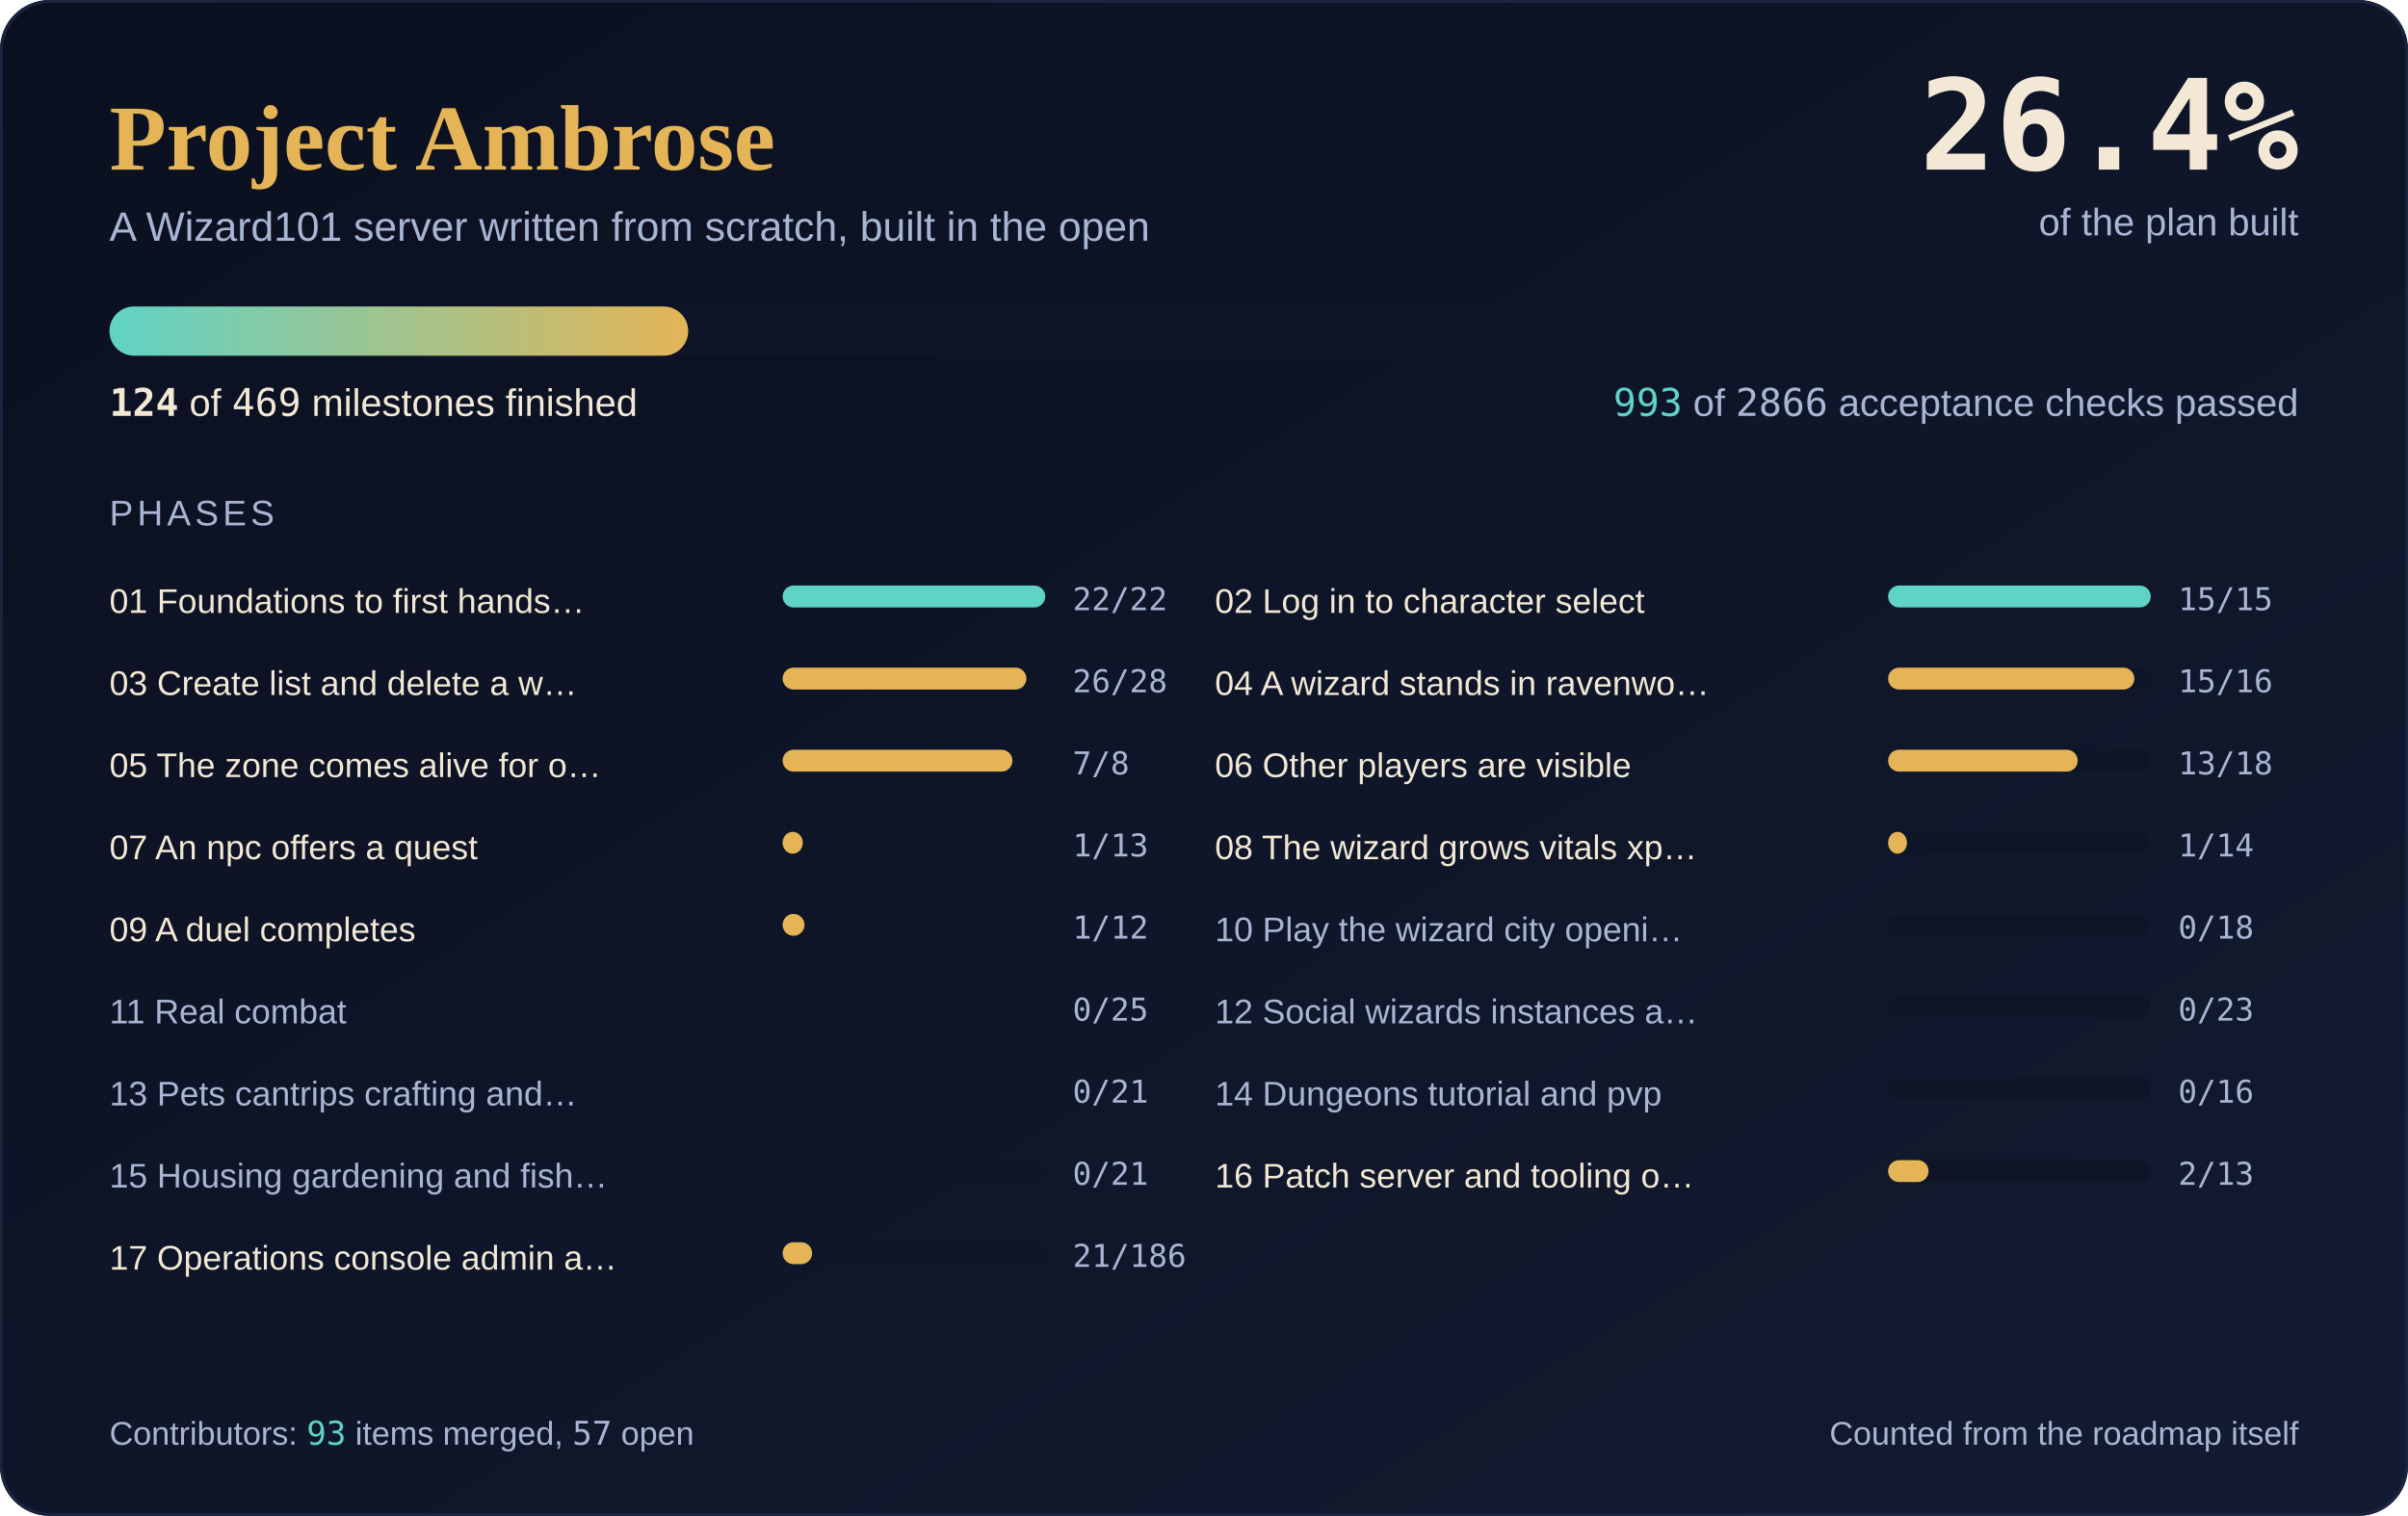
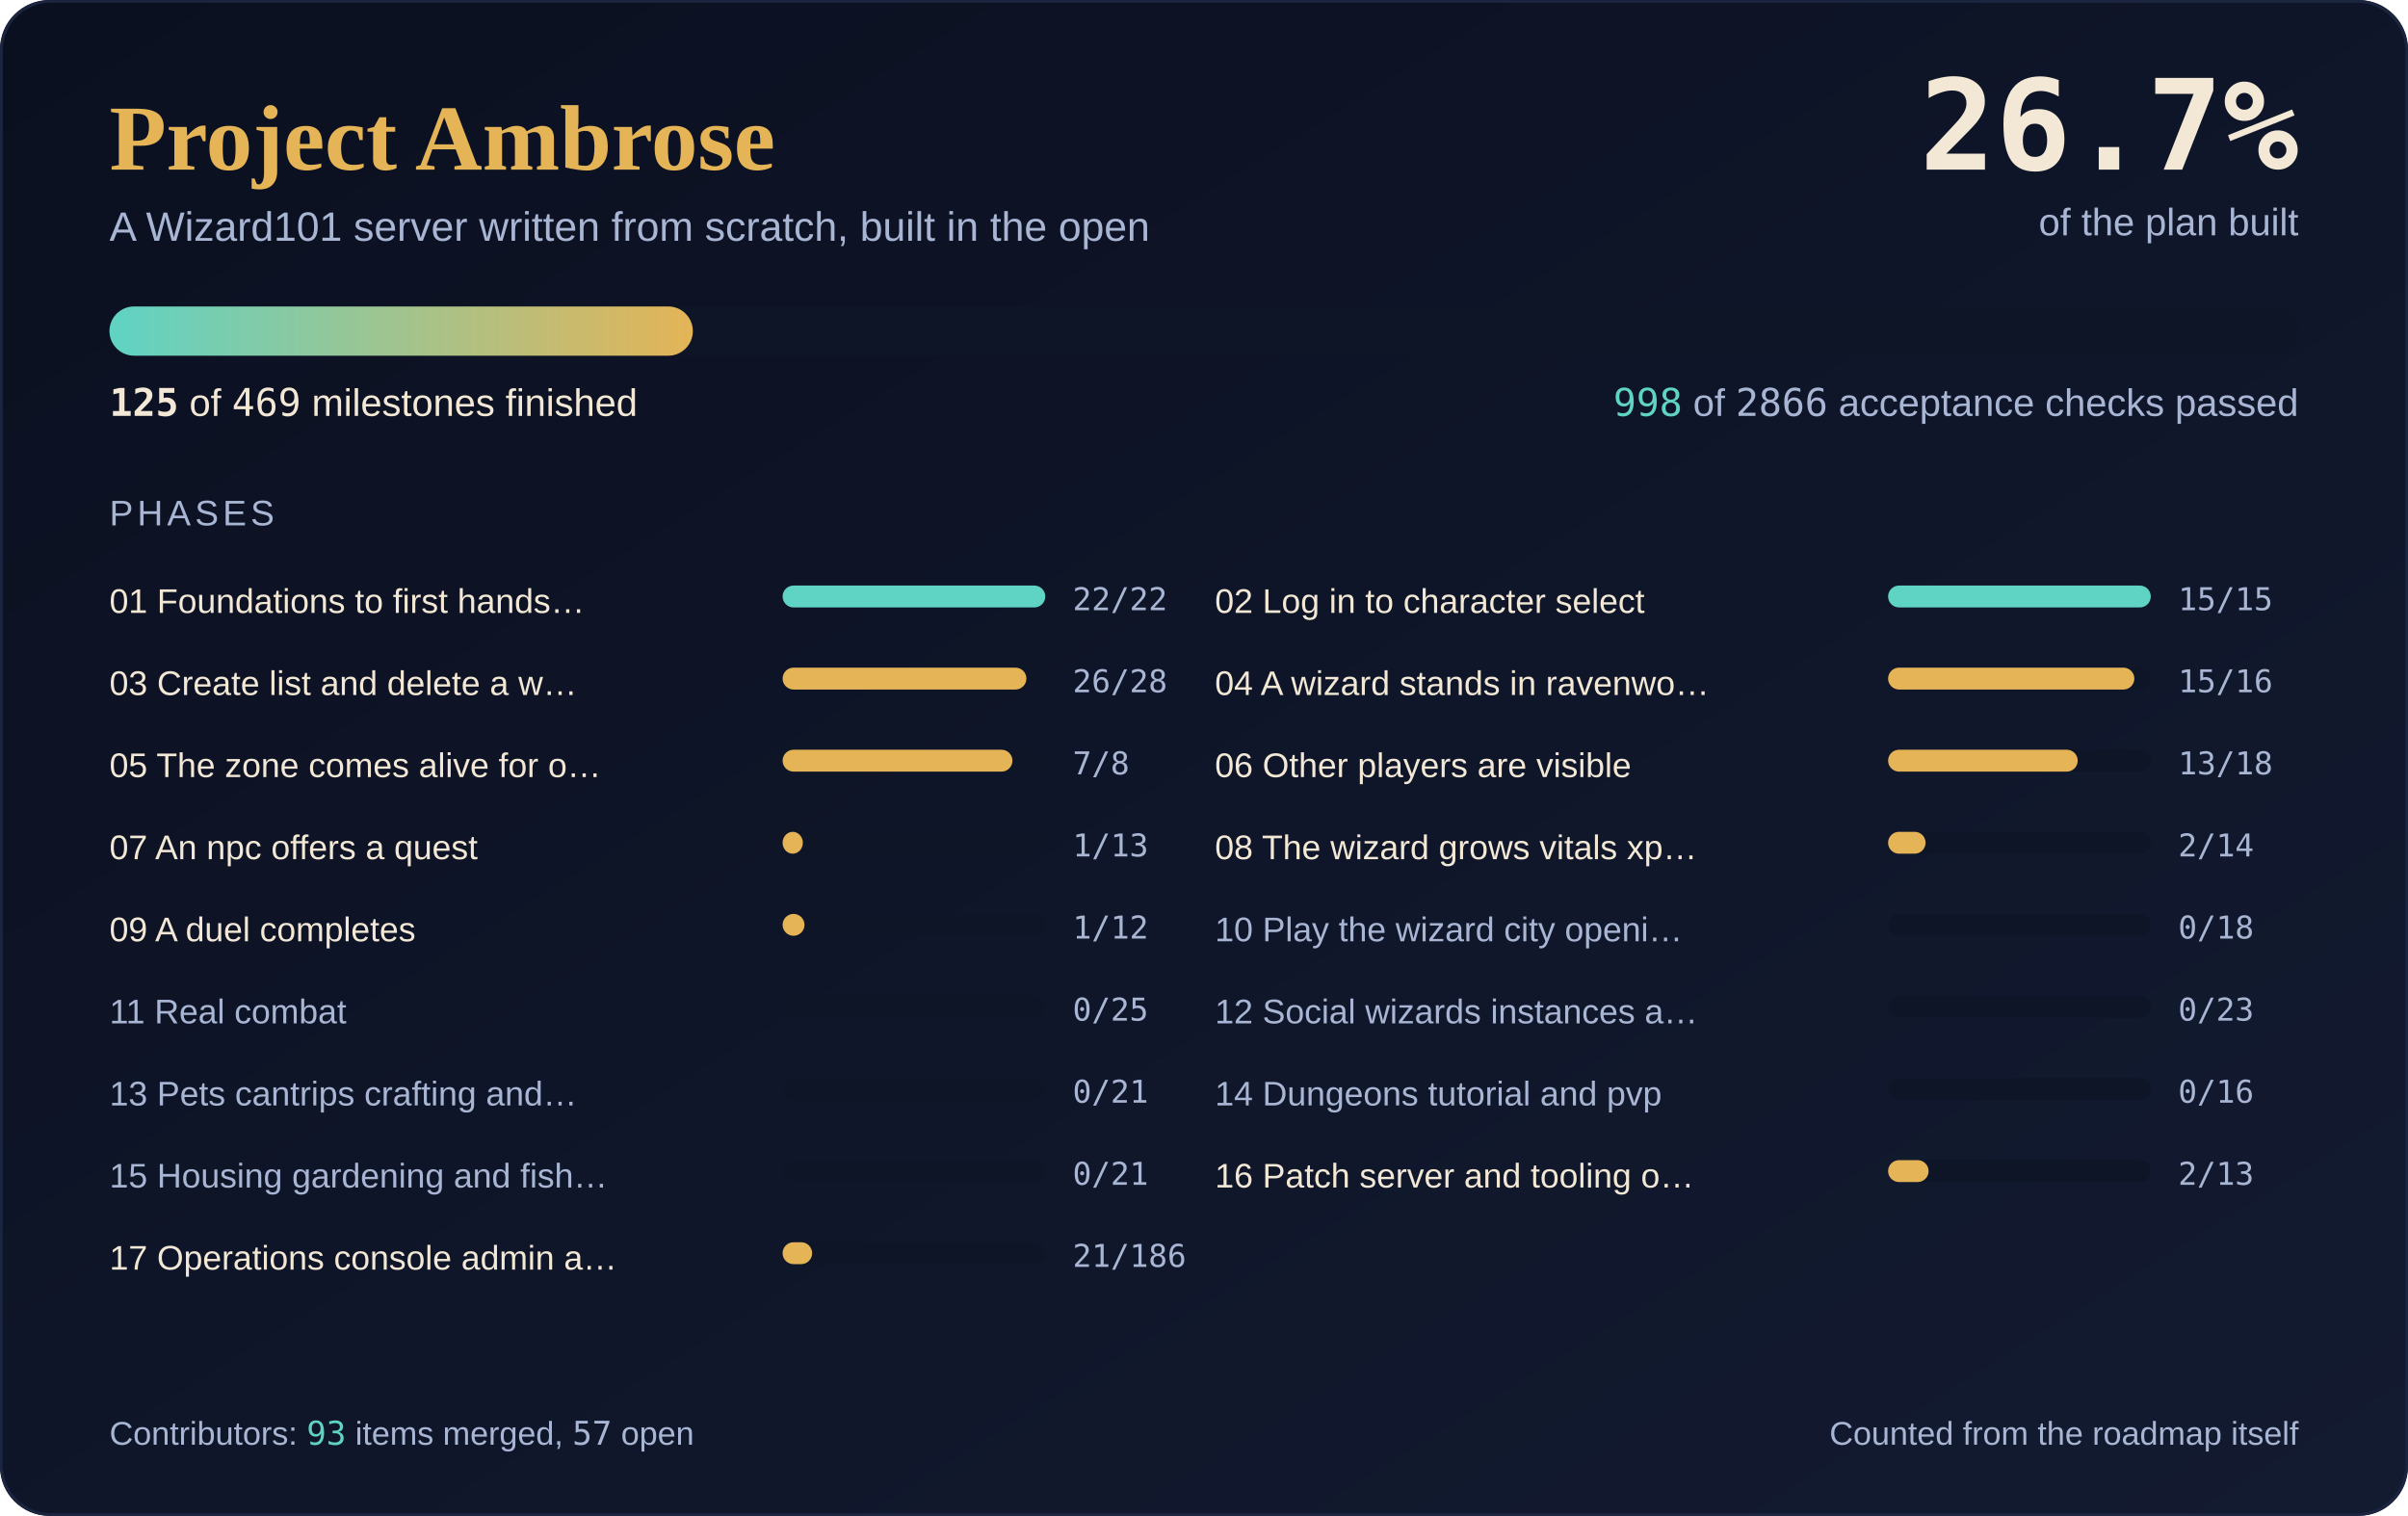
- <svg xmlns="http://www.w3.org/2000/svg" width="880" height="554" viewBox="0 0 880 554" role="img" aria-label="Project Ambrose progress: 124 of 469 milestones complete, 26.4 percent">
+ <svg xmlns="http://www.w3.org/2000/svg" width="880" height="554" viewBox="0 0 880 554" role="img" aria-label="Project Ambrose progress: 125 of 469 milestones complete, 26.7 percent">
  <defs>
    <linearGradient id="sky" x1="0" y1="0" x2="1" y2="1">
      <stop offset="0" stop-color="#0B1020" />
      <stop offset="1" stop-color="#131B31" />
    </linearGradient>
    <linearGradient id="fill" x1="0" y1="0" x2="1" y2="0">
      <stop offset="0" stop-color="#5FD3C4" />
      <stop offset="1" stop-color="#E4B457" />
    </linearGradient>
  </defs>
  <rect width="880" height="554" rx="18" fill="url(#sky)" />
  <rect x="0.5" y="0.5" width="879" height="553" rx="18" fill="none" stroke="#1B2540" />
  <text x="40" y="62" font-family="'Cormorant Garamond', Georgia, 'Times New Roman', serif" font-size="34" font-weight="600" fill="#E4B457">Project Ambrose</text>
  <text x="40" y="88" font-family="Karla, 'Segoe UI', 'Helvetica Neue', Arial, sans-serif" font-size="15" fill="#A8B6D4">A Wizard101 server written from scratch, built in the open</text>
-   <text x="840" y="62" text-anchor="end" font-family="'JetBrains Mono', Consolas, 'DejaVu Sans Mono', monospace" font-size="46" font-weight="700" fill="#F2E8D5">26.4%</text>
+   <text x="840" y="62" text-anchor="end" font-family="'JetBrains Mono', Consolas, 'DejaVu Sans Mono', monospace" font-size="46" font-weight="700" fill="#F2E8D5">26.7%</text>
  <text x="840" y="86" text-anchor="end" font-family="Karla, 'Segoe UI', 'Helvetica Neue', Arial, sans-serif" font-size="14" fill="#A8B6D4">of the plan built</text>
  <rect x="40" y="112" width="800" height="18" rx="9.0" fill="#0E1527" />
-   <rect x="40" y="112" width="211.5" height="18" rx="9.0" fill="url(#fill)" />
+   <rect x="40" y="112" width="213.2" height="18" rx="9.0" fill="url(#fill)" />
  <text x="40" y="152" font-family="Karla, 'Segoe UI', 'Helvetica Neue', Arial, sans-serif" font-size="14" fill="#F2E8D5">
-     <tspan font-family="'JetBrains Mono', Consolas, 'DejaVu Sans Mono', monospace" font-weight="700">124</tspan> of <tspan font-family="'JetBrains Mono', Consolas, 'DejaVu Sans Mono', monospace">469</tspan> milestones finished</text>
+     <tspan font-family="'JetBrains Mono', Consolas, 'DejaVu Sans Mono', monospace" font-weight="700">125</tspan> of <tspan font-family="'JetBrains Mono', Consolas, 'DejaVu Sans Mono', monospace">469</tspan> milestones finished</text>
  <text x="840" y="152" text-anchor="end" font-family="Karla, 'Segoe UI', 'Helvetica Neue', Arial, sans-serif" font-size="14" fill="#A8B6D4">
-     <tspan font-family="'JetBrains Mono', Consolas, 'DejaVu Sans Mono', monospace" fill="#5FD3C4">993</tspan> of <tspan font-family="'JetBrains Mono', Consolas, 'DejaVu Sans Mono', monospace">2866</tspan> acceptance checks passed</text>
+     <tspan font-family="'JetBrains Mono', Consolas, 'DejaVu Sans Mono', monospace" fill="#5FD3C4">998</tspan> of <tspan font-family="'JetBrains Mono', Consolas, 'DejaVu Sans Mono', monospace">2866</tspan> acceptance checks passed</text>
  <text x="40" y="192" font-family="Karla, 'Segoe UI', 'Helvetica Neue', Arial, sans-serif" font-size="13" fill="#A8B6D4" letter-spacing="1.5">PHASES</text>
  <text x="40" y="224" font-family="Karla, 'Segoe UI', 'Helvetica Neue', Arial, sans-serif" font-size="12.5" fill="#F2E8D5">01 Foundations to first hands…</text>
  <rect x="286" y="214" width="96" height="8" rx="4.0" fill="#0E1527" />
  <rect x="286" y="214" width="96.0" height="8" rx="4.0" fill="#5FD3C4" />
  <text x="392" y="223" font-family="'JetBrains Mono', Consolas, 'DejaVu Sans Mono', monospace" font-size="11.5" fill="#A8B6D4">22/22</text>
  <text x="444" y="224" font-family="Karla, 'Segoe UI', 'Helvetica Neue', Arial, sans-serif" font-size="12.5" fill="#F2E8D5">02 Log in to character select</text>
  <rect x="690" y="214" width="96" height="8" rx="4.0" fill="#0E1527" />
  <rect x="690" y="214" width="96.0" height="8" rx="4.0" fill="#5FD3C4" />
  <text x="796" y="223" font-family="'JetBrains Mono', Consolas, 'DejaVu Sans Mono', monospace" font-size="11.5" fill="#A8B6D4">15/15</text>
  <text x="40" y="254" font-family="Karla, 'Segoe UI', 'Helvetica Neue', Arial, sans-serif" font-size="12.5" fill="#F2E8D5">03 Create list and delete a w…</text>
  <rect x="286" y="244" width="96" height="8" rx="4.0" fill="#0E1527" />
  <rect x="286" y="244" width="89.1" height="8" rx="4.0" fill="#E4B457" />
  <text x="392" y="253" font-family="'JetBrains Mono', Consolas, 'DejaVu Sans Mono', monospace" font-size="11.5" fill="#A8B6D4">26/28</text>
  <text x="444" y="254" font-family="Karla, 'Segoe UI', 'Helvetica Neue', Arial, sans-serif" font-size="12.5" fill="#F2E8D5">04 A wizard stands in ravenwo…</text>
  <rect x="690" y="244" width="96" height="8" rx="4.0" fill="#0E1527" />
  <rect x="690" y="244" width="90.0" height="8" rx="4.0" fill="#E4B457" />
  <text x="796" y="253" font-family="'JetBrains Mono', Consolas, 'DejaVu Sans Mono', monospace" font-size="11.5" fill="#A8B6D4">15/16</text>
  <text x="40" y="284" font-family="Karla, 'Segoe UI', 'Helvetica Neue', Arial, sans-serif" font-size="12.5" fill="#F2E8D5">05 The zone comes alive for o…</text>
  <rect x="286" y="274" width="96" height="8" rx="4.0" fill="#0E1527" />
  <rect x="286" y="274" width="84.0" height="8" rx="4.0" fill="#E4B457" />
  <text x="392" y="283" font-family="'JetBrains Mono', Consolas, 'DejaVu Sans Mono', monospace" font-size="11.5" fill="#A8B6D4">7/8</text>
  <text x="444" y="284" font-family="Karla, 'Segoe UI', 'Helvetica Neue', Arial, sans-serif" font-size="12.5" fill="#F2E8D5">06 Other players are visible</text>
  <rect x="690" y="274" width="96" height="8" rx="4.0" fill="#0E1527" />
  <rect x="690" y="274" width="69.3" height="8" rx="4.0" fill="#E4B457" />
  <text x="796" y="283" font-family="'JetBrains Mono', Consolas, 'DejaVu Sans Mono', monospace" font-size="11.5" fill="#A8B6D4">13/18</text>
  <text x="40" y="314" font-family="Karla, 'Segoe UI', 'Helvetica Neue', Arial, sans-serif" font-size="12.5" fill="#F2E8D5">07 An npc offers a quest</text>
  <rect x="286" y="304" width="96" height="8" rx="4.0" fill="#0E1527" />
  <rect x="286" y="304" width="7.4" height="8" rx="4.0" fill="#E4B457" />
  <text x="392" y="313" font-family="'JetBrains Mono', Consolas, 'DejaVu Sans Mono', monospace" font-size="11.5" fill="#A8B6D4">1/13</text>
  <text x="444" y="314" font-family="Karla, 'Segoe UI', 'Helvetica Neue', Arial, sans-serif" font-size="12.5" fill="#F2E8D5">08 The wizard grows vitals xp…</text>
  <rect x="690" y="304" width="96" height="8" rx="4.0" fill="#0E1527" />
-   <rect x="690" y="304" width="6.9" height="8" rx="4.0" fill="#E4B457" />
-   <text x="796" y="313" font-family="'JetBrains Mono', Consolas, 'DejaVu Sans Mono', monospace" font-size="11.5" fill="#A8B6D4">1/14</text>
+   <rect x="690" y="304" width="13.7" height="8" rx="4.0" fill="#E4B457" />
+   <text x="796" y="313" font-family="'JetBrains Mono', Consolas, 'DejaVu Sans Mono', monospace" font-size="11.5" fill="#A8B6D4">2/14</text>
  <text x="40" y="344" font-family="Karla, 'Segoe UI', 'Helvetica Neue', Arial, sans-serif" font-size="12.5" fill="#F2E8D5">09 A duel completes</text>
  <rect x="286" y="334" width="96" height="8" rx="4.0" fill="#0E1527" />
  <rect x="286" y="334" width="8.0" height="8" rx="4.0" fill="#E4B457" />
  <text x="392" y="343" font-family="'JetBrains Mono', Consolas, 'DejaVu Sans Mono', monospace" font-size="11.5" fill="#A8B6D4">1/12</text>
  <text x="444" y="344" font-family="Karla, 'Segoe UI', 'Helvetica Neue', Arial, sans-serif" font-size="12.5" fill="#A8B6D4">10 Play the wizard city openi…</text>
  <rect x="690" y="334" width="96" height="8" rx="4.0" fill="#0E1527" />
  <text x="796" y="343" font-family="'JetBrains Mono', Consolas, 'DejaVu Sans Mono', monospace" font-size="11.5" fill="#A8B6D4">0/18</text>
  <text x="40" y="374" font-family="Karla, 'Segoe UI', 'Helvetica Neue', Arial, sans-serif" font-size="12.5" fill="#A8B6D4">11 Real combat</text>
  <rect x="286" y="364" width="96" height="8" rx="4.0" fill="#0E1527" />
  <text x="392" y="373" font-family="'JetBrains Mono', Consolas, 'DejaVu Sans Mono', monospace" font-size="11.5" fill="#A8B6D4">0/25</text>
  <text x="444" y="374" font-family="Karla, 'Segoe UI', 'Helvetica Neue', Arial, sans-serif" font-size="12.5" fill="#A8B6D4">12 Social wizards instances a…</text>
  <rect x="690" y="364" width="96" height="8" rx="4.0" fill="#0E1527" />
  <text x="796" y="373" font-family="'JetBrains Mono', Consolas, 'DejaVu Sans Mono', monospace" font-size="11.5" fill="#A8B6D4">0/23</text>
  <text x="40" y="404" font-family="Karla, 'Segoe UI', 'Helvetica Neue', Arial, sans-serif" font-size="12.5" fill="#A8B6D4">13 Pets cantrips crafting and…</text>
  <rect x="286" y="394" width="96" height="8" rx="4.0" fill="#0E1527" />
  <text x="392" y="403" font-family="'JetBrains Mono', Consolas, 'DejaVu Sans Mono', monospace" font-size="11.5" fill="#A8B6D4">0/21</text>
  <text x="444" y="404" font-family="Karla, 'Segoe UI', 'Helvetica Neue', Arial, sans-serif" font-size="12.5" fill="#A8B6D4">14 Dungeons tutorial and pvp</text>
  <rect x="690" y="394" width="96" height="8" rx="4.0" fill="#0E1527" />
  <text x="796" y="403" font-family="'JetBrains Mono', Consolas, 'DejaVu Sans Mono', monospace" font-size="11.5" fill="#A8B6D4">0/16</text>
  <text x="40" y="434" font-family="Karla, 'Segoe UI', 'Helvetica Neue', Arial, sans-serif" font-size="12.5" fill="#A8B6D4">15 Housing gardening and fish…</text>
  <rect x="286" y="424" width="96" height="8" rx="4.0" fill="#0E1527" />
  <text x="392" y="433" font-family="'JetBrains Mono', Consolas, 'DejaVu Sans Mono', monospace" font-size="11.5" fill="#A8B6D4">0/21</text>
  <text x="444" y="434" font-family="Karla, 'Segoe UI', 'Helvetica Neue', Arial, sans-serif" font-size="12.5" fill="#F2E8D5">16 Patch server and tooling o…</text>
  <rect x="690" y="424" width="96" height="8" rx="4.0" fill="#0E1527" />
  <rect x="690" y="424" width="14.8" height="8" rx="4.0" fill="#E4B457" />
  <text x="796" y="433" font-family="'JetBrains Mono', Consolas, 'DejaVu Sans Mono', monospace" font-size="11.5" fill="#A8B6D4">2/13</text>
  <text x="40" y="464" font-family="Karla, 'Segoe UI', 'Helvetica Neue', Arial, sans-serif" font-size="12.5" fill="#F2E8D5">17 Operations console admin a…</text>
  <rect x="286" y="454" width="96" height="8" rx="4.0" fill="#0E1527" />
  <rect x="286" y="454" width="10.8" height="8" rx="4.0" fill="#E4B457" />
  <text x="392" y="463" font-family="'JetBrains Mono', Consolas, 'DejaVu Sans Mono', monospace" font-size="11.5" fill="#A8B6D4">21/186</text>
  <text x="40" y="528" font-family="Karla, 'Segoe UI', 'Helvetica Neue', Arial, sans-serif" font-size="12" fill="#A8B6D4">Contributors: <tspan font-family="'JetBrains Mono', Consolas, 'DejaVu Sans Mono', monospace" fill="#5FD3C4">93</tspan> items merged, <tspan font-family="'JetBrains Mono', Consolas, 'DejaVu Sans Mono', monospace">57</tspan> open</text>
  <text x="840" y="528" text-anchor="end" font-family="Karla, 'Segoe UI', 'Helvetica Neue', Arial, sans-serif" font-size="12" fill="#A8B6D4">Counted from the roadmap itself</text>
</svg>
